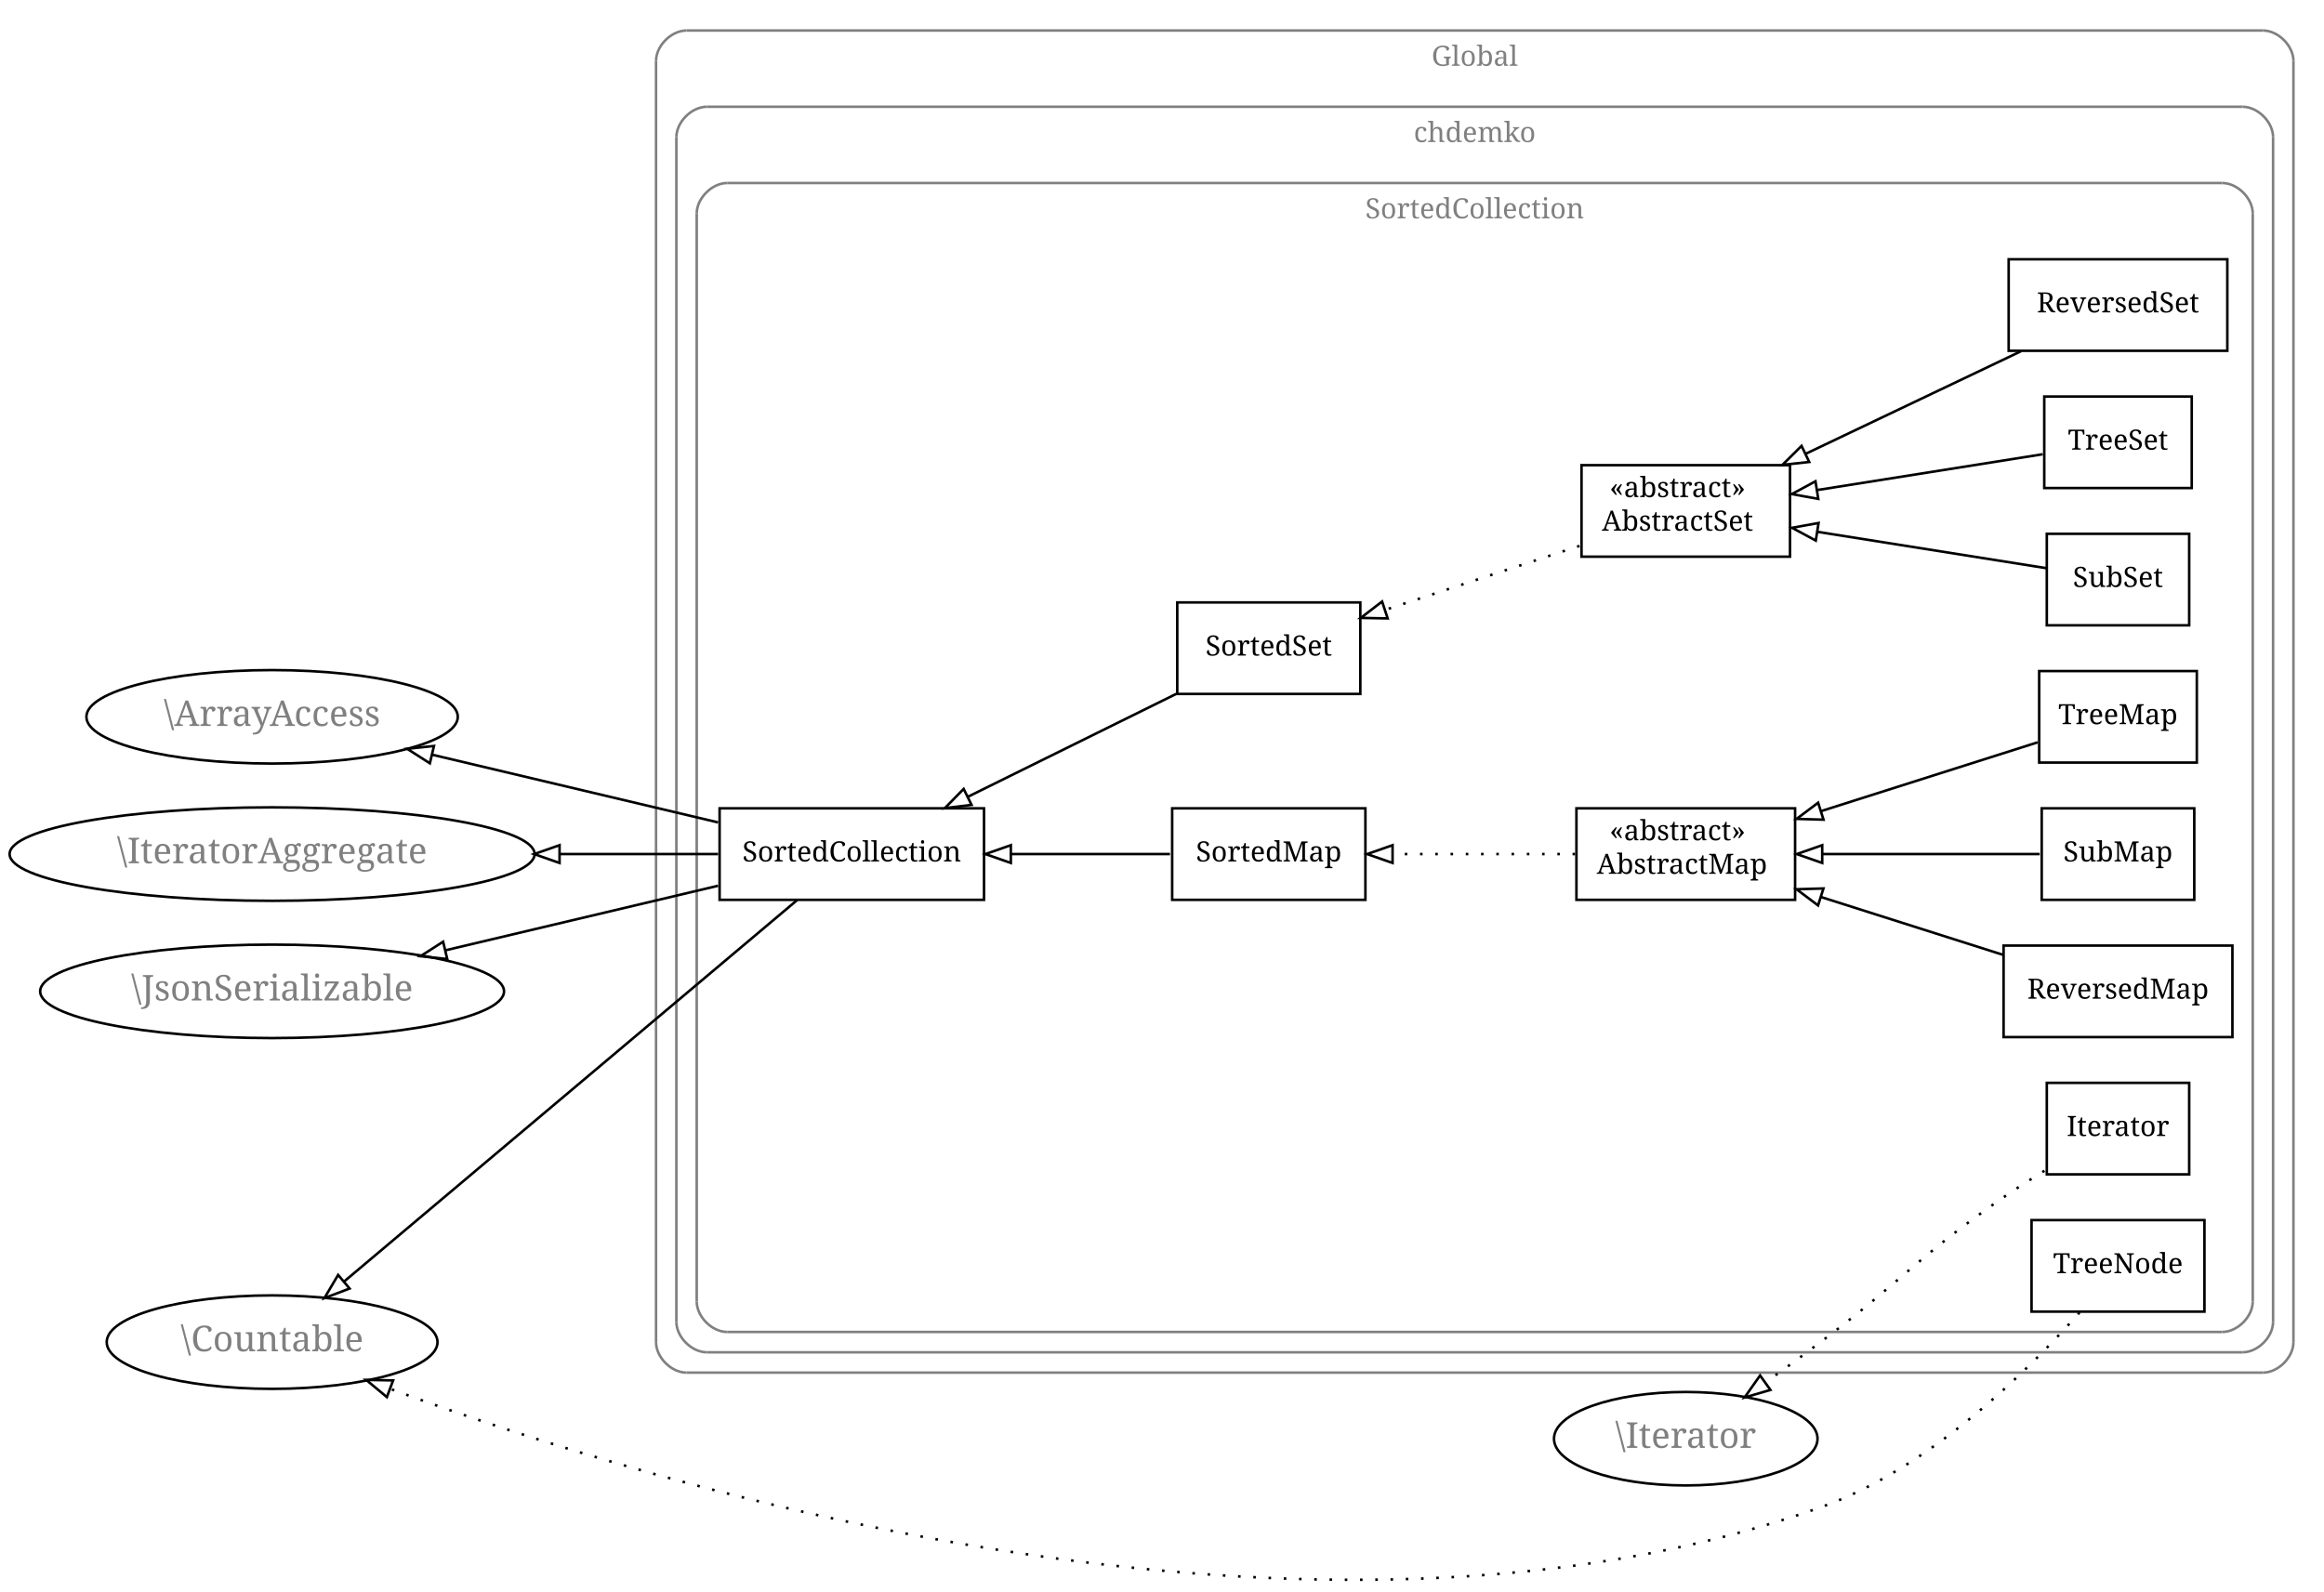
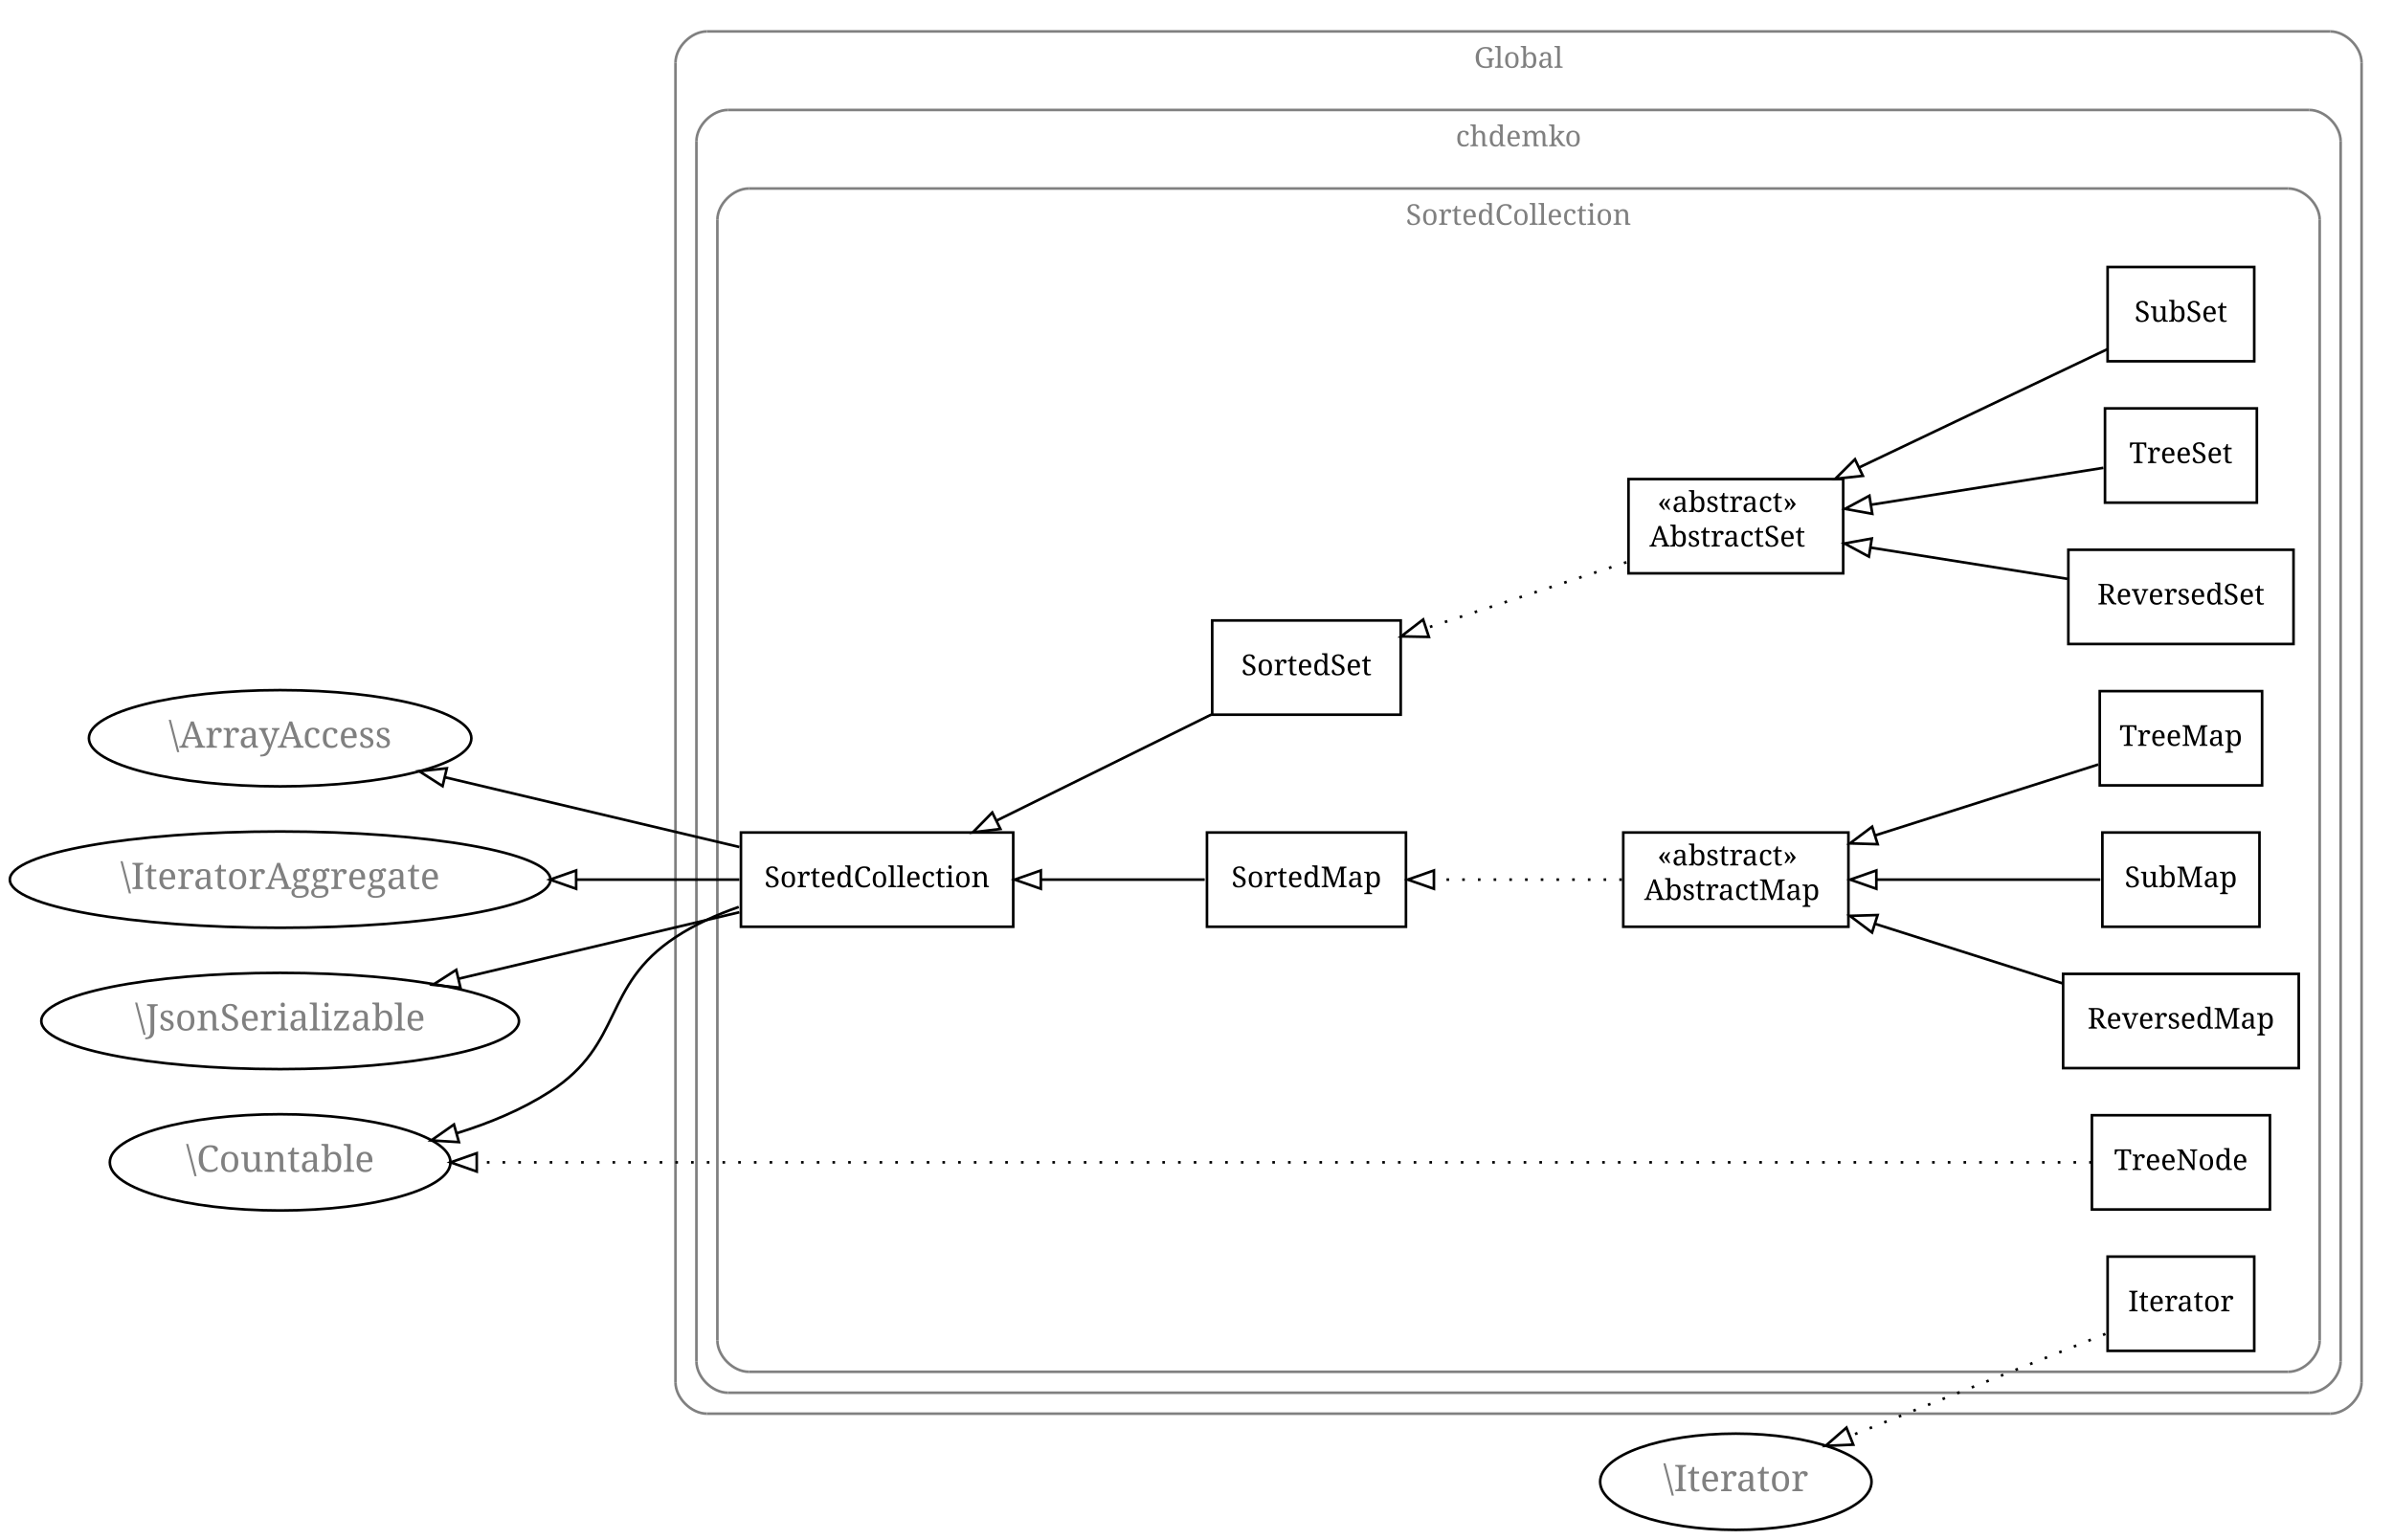
- <svg xmlns="http://www.w3.org/2000/svg" width="914pt" height="626pt" viewBox="0.00 0.00 914.00 626.03">
-   <g id="graph1" class="graph" transform="scale(1 1) rotate(0) translate(4 622.034)">
-     <polygon fill="white" stroke="white" points="-4,5 -4,-622.034 911,-622.034 911,5 -4,5" />
+ <svg xmlns="http://www.w3.org/2000/svg" width="914pt" height="588pt" viewBox="0.00 0.00 914.00 588.00">
+   <g id="graph1" class="graph" transform="scale(1 1) rotate(0) translate(4 584)">
+     <polygon fill="white" stroke="white" points="-4,5 -4,-584 911,-584 911,5 -4,5" />
    <g id="graph2" class="cluster">
-       <polyline fill="none" stroke="gray" points="266,-82.034 886,-82.034 " />
-       <path fill="none" stroke="gray" d="M886,-82.034C892,-82.034 898,-88.034 898,-94.034" />
-       <polyline fill="none" stroke="gray" points="898,-94.034 898,-598.034 " />
-       <path fill="none" stroke="gray" d="M898,-598.034C898,-604.034 892,-610.034 886,-610.034" />
-       <polyline fill="none" stroke="gray" points="886,-610.034 266,-610.034 " />
-       <path fill="none" stroke="gray" d="M266,-610.034C260,-610.034 254,-604.034 254,-598.034" />
-       <polyline fill="none" stroke="gray" points="254,-598.034 254,-94.034 " />
-       <path fill="none" stroke="gray" d="M254,-94.034C254,-88.034 260,-82.034 266,-82.034" />
-       <text text-anchor="middle" x="576" y="-596.134" font-family="Times Roman,serif" font-size="11.00" fill="gray">Global</text>
+       <polyline fill="none" stroke="gray" points="266,-44 886,-44 " />
+       <path fill="none" stroke="gray" d="M886,-44C892,-44 898,-50 898,-56" />
+       <polyline fill="none" stroke="gray" points="898,-56 898,-560 " />
+       <path fill="none" stroke="gray" d="M898,-560C898,-566 892,-572 886,-572" />
+       <polyline fill="none" stroke="gray" points="886,-572 266,-572 " />
+       <path fill="none" stroke="gray" d="M266,-572C260,-572 254,-566 254,-560" />
+       <polyline fill="none" stroke="gray" points="254,-560 254,-56 " />
+       <path fill="none" stroke="gray" d="M254,-56C254,-50 260,-44 266,-44" />
+       <text text-anchor="middle" x="576" y="-558.1" font-family="Times Roman,serif" font-size="11.00" fill="gray">Global</text>
    </g>
    <g id="graph3" class="cluster">
-       <polyline fill="none" stroke="gray" points="274,-90.034 878,-90.034 " />
-       <path fill="none" stroke="gray" d="M878,-90.034C884,-90.034 890,-96.034 890,-102.034" />
-       <polyline fill="none" stroke="gray" points="890,-102.034 890,-568.034 " />
-       <path fill="none" stroke="gray" d="M890,-568.034C890,-574.034 884,-580.034 878,-580.034" />
-       <polyline fill="none" stroke="gray" points="878,-580.034 274,-580.034 " />
-       <path fill="none" stroke="gray" d="M274,-580.034C268,-580.034 262,-574.034 262,-568.034" />
-       <polyline fill="none" stroke="gray" points="262,-568.034 262,-102.034 " />
-       <path fill="none" stroke="gray" d="M262,-102.034C262,-96.034 268,-90.034 274,-90.034" />
-       <text text-anchor="middle" x="576" y="-566.134" font-family="Times Roman,serif" font-size="11.00" fill="gray">chdemko</text>
+       <polyline fill="none" stroke="gray" points="274,-52 878,-52 " />
+       <path fill="none" stroke="gray" d="M878,-52C884,-52 890,-58 890,-64" />
+       <polyline fill="none" stroke="gray" points="890,-64 890,-530 " />
+       <path fill="none" stroke="gray" d="M890,-530C890,-536 884,-542 878,-542" />
+       <polyline fill="none" stroke="gray" points="878,-542 274,-542 " />
+       <path fill="none" stroke="gray" d="M274,-542C268,-542 262,-536 262,-530" />
+       <polyline fill="none" stroke="gray" points="262,-530 262,-64 " />
+       <path fill="none" stroke="gray" d="M262,-64C262,-58 268,-52 274,-52" />
+       <text text-anchor="middle" x="576" y="-528.1" font-family="Times Roman,serif" font-size="11.00" fill="gray">chdemko</text>
    </g>
    <g id="graph4" class="cluster">
-       <polyline fill="none" stroke="gray" points="282,-98.034 870,-98.034 " />
-       <path fill="none" stroke="gray" d="M870,-98.034C876,-98.034 882,-104.034 882,-110.034" />
-       <polyline fill="none" stroke="gray" points="882,-110.034 882,-538.034 " />
-       <path fill="none" stroke="gray" d="M882,-538.034C882,-544.034 876,-550.034 870,-550.034" />
-       <polyline fill="none" stroke="gray" points="870,-550.034 282,-550.034 " />
-       <path fill="none" stroke="gray" d="M282,-550.034C276,-550.034 270,-544.034 270,-538.034" />
-       <polyline fill="none" stroke="gray" points="270,-538.034 270,-110.034 " />
-       <path fill="none" stroke="gray" d="M270,-110.034C270,-104.034 276,-98.034 282,-98.034" />
-       <text text-anchor="middle" x="576" y="-536.134" font-family="Times Roman,serif" font-size="11.00" fill="gray">SortedCollection</text>
+       <polyline fill="none" stroke="gray" points="282,-60 870,-60 " />
+       <path fill="none" stroke="gray" d="M870,-60C876,-60 882,-66 882,-72" />
+       <polyline fill="none" stroke="gray" points="882,-72 882,-500 " />
+       <path fill="none" stroke="gray" d="M882,-500C882,-506 876,-512 870,-512" />
+       <polyline fill="none" stroke="gray" points="870,-512 282,-512 " />
+       <path fill="none" stroke="gray" d="M282,-512C276,-512 270,-506 270,-500" />
+       <polyline fill="none" stroke="gray" points="270,-500 270,-72 " />
+       <path fill="none" stroke="gray" d="M270,-72C270,-66 276,-60 282,-60" />
+       <text text-anchor="middle" x="576" y="-498.1" font-family="Times Roman,serif" font-size="11.00" fill="gray">SortedCollection</text>
    </g>
    <g id="node4" class="node">
-       <polygon fill="none" stroke="black" points="860,-358.034 798,-358.034 798,-322.034 860,-322.034 860,-358.034" />
-       <text text-anchor="middle" x="829" y="-337.134" font-family="Times Roman,serif" font-size="11.00">TreeMap</text>
+       <polygon fill="none" stroke="black" points="857,-482 801,-482 801,-446 857,-446 857,-482" />
+       <text text-anchor="middle" x="829" y="-461.1" font-family="Times Roman,serif" font-size="11.00">SubSet</text>
+     </g>
+     <g id="node11" class="node">
+       <polygon fill="none" stroke="black" points="700,-401 618,-401 618,-365 700,-365 700,-401" />
+       <text text-anchor="start" x="629" y="-388.433" font-family="Times Roman,serif" font-size="11.00">«abstract»</text>
+       <text text-anchor="start" x="626" y="-375.233" font-family="Times Roman,serif" font-size="11.00">AbstractSet</text>
+     </g>
+     <g id="edge5" class="edge">
+       <path fill="none" stroke="black" d="M800.928,-450.624C775.203,-438.367 736.603,-419.976 706.149,-405.465" />
+       <polygon fill="none" stroke="black" points="707.516,-402.239 696.983,-401.098 704.505,-408.559 707.516,-402.239" />
+     </g>
+     <g id="node5" class="node">
+       <polygon fill="none" stroke="black" points="863,-158 795,-158 795,-122 863,-122 863,-158" />
+       <text text-anchor="middle" x="829" y="-137.1" font-family="Times Roman,serif" font-size="11.00">TreeNode</text>
+     </g>
+     <g id="node19" class="node">
+       <ellipse fill="none" stroke="black" cx="103" cy="-140" rx="65.054" ry="18.385" />
+       <text text-anchor="middle" x="103" y="-136.4" font-family="Times Roman,serif" font-size="14.00" fill="gray">\Countable</text>
+     </g>
+     <g id="edge7" class="edge">
+       <path fill="none" stroke="black" stroke-dasharray="1,5" d="M794.957,-140C684.45,-140 333.941,-140 178.492,-140" />
+       <polygon fill="none" stroke="black" points="178.091,-136.5 168.091,-140 178.091,-143.5 178.091,-136.5" />
+     </g>
+     <g id="node6" class="node">
+       <polygon fill="none" stroke="black" points="858,-428 800,-428 800,-392 858,-392 858,-428" />
+       <text text-anchor="middle" x="829" y="-407.1" font-family="Times Roman,serif" font-size="11.00">TreeSet</text>
+     </g>
+     <g id="edge9" class="edge">
+       <path fill="none" stroke="black" d="M799.388,-405.297C774.966,-401.418 739.738,-395.823 710.681,-391.208" />
+       <polygon fill="none" stroke="black" points="711.114,-387.733 700.689,-389.621 710.016,-394.646 711.114,-387.733" />
+     </g>
+     <g id="node7" class="node">
+       <polygon fill="none" stroke="black" points="860,-320 798,-320 798,-284 860,-284 860,-320" />
+       <text text-anchor="middle" x="829" y="-299.1" font-family="Times Roman,serif" font-size="11.00">TreeMap</text>
    </g>
    <g id="node9" class="node">
-       <polygon fill="none" stroke="black" points="702,-304.034 616,-304.034 616,-268.034 702,-268.034 702,-304.034" />
-       <text text-anchor="start" x="629" y="-291.468" font-family="Times Roman,serif" font-size="11.00">«abstract»</text>
-       <text text-anchor="start" x="624" y="-278.268" font-family="Times Roman,serif" font-size="11.00">AbstractMap</text>
+       <polygon fill="none" stroke="black" points="702,-266 616,-266 616,-230 702,-230 702,-266" />
+       <text text-anchor="start" x="629" y="-253.433" font-family="Times Roman,serif" font-size="11.00">«abstract»</text>
+       <text text-anchor="start" x="624" y="-240.233" font-family="Times Roman,serif" font-size="11.00">AbstractMap</text>
    </g>
-     <g id="edge5" class="edge">
-       <path fill="none" stroke="black" d="M797.423,-330.004C773.544,-322.419 740.207,-311.829 712.231,-302.943" />
-       <polygon fill="none" stroke="black" points="713.175,-299.57 702.584,-299.879 711.055,-306.242 713.175,-299.57" />
+     <g id="edge11" class="edge">
+       <path fill="none" stroke="black" d="M797.423,-291.97C773.544,-284.385 740.207,-273.795 712.231,-264.909" />
+       <polygon fill="none" stroke="black" points="713.175,-261.536 702.584,-261.844 711.055,-268.208 713.175,-261.536" />
    </g>
-     <g id="node5" class="node">
-       <polygon fill="none" stroke="black" points="872,-520.034 786,-520.034 786,-484.034 872,-484.034 872,-520.034" />
-       <text text-anchor="middle" x="829" y="-499.134" font-family="Times Roman,serif" font-size="11.00">ReversedSet</text>
+     <g id="node8" class="node">
+       <polygon fill="none" stroke="black" points="859,-266 799,-266 799,-230 859,-230 859,-266" />
+       <text text-anchor="middle" x="829" y="-245.1" font-family="Times Roman,serif" font-size="11.00">SubMap</text>
+     </g>
+     <g id="edge13" class="edge">
+       <path fill="none" stroke="black" d="M798.214,-248C774.439,-248 740.951,-248 712.778,-248" />
+       <polygon fill="none" stroke="black" points="712.666,-244.5 702.666,-248 712.666,-251.5 712.666,-244.5" />
+     </g>
+     <g id="node16" class="node">
+       <polygon fill="none" stroke="black" points="533,-266 457,-266 457,-230 533,-230 533,-266" />
+       <text text-anchor="middle" x="495" y="-245.1" font-family="Times Roman,serif" font-size="11.00">SortedMap</text>
+     </g>
+     <g id="edge15" class="edge">
+       <path fill="none" stroke="black" stroke-dasharray="1,5" d="M615.482,-248C593.428,-248 566.571,-248 543.815,-248" />
+       <polygon fill="none" stroke="black" points="543.681,-244.5 533.681,-248 543.681,-251.5 543.681,-244.5" />
+     </g>
+     <g id="node10" class="node">
+       <polygon fill="none" stroke="black" points="874,-212 784,-212 784,-176 874,-176 874,-212" />
+       <text text-anchor="middle" x="829" y="-191.1" font-family="Times Roman,serif" font-size="11.00">ReversedMap</text>
+     </g>
+     <g id="edge17" class="edge">
+       <path fill="none" stroke="black" d="M783.889,-208.329C761.855,-215.328 735.197,-223.796 712.177,-231.108" />
+       <polygon fill="none" stroke="black" points="711.03,-227.801 702.558,-234.164 713.149,-234.472 711.03,-227.801" />
+     </g>
+     <g id="node14" class="node">
+       <polygon fill="none" stroke="black" points="531,-347 459,-347 459,-311 531,-311 531,-347" />
+       <text text-anchor="middle" x="495" y="-326.1" font-family="Times Roman,serif" font-size="11.00">SortedSet</text>
+     </g>
+     <g id="edge19" class="edge">
+       <path fill="none" stroke="black" stroke-dasharray="1,5" d="M617.192,-369.234C593.837,-361.544 564.704,-351.951 540.743,-344.062" />
+       <polygon fill="none" stroke="black" points="541.755,-340.71 531.162,-340.907 539.565,-347.359 541.755,-340.71" />
    </g>
    <g id="node12" class="node">
-       <polygon fill="none" stroke="black" points="700,-439.034 618,-439.034 618,-403.034 700,-403.034 700,-439.034" />
-       <text text-anchor="start" x="629" y="-426.468" font-family="Times Roman,serif" font-size="11.00">«abstract»</text>
-       <text text-anchor="start" x="626" y="-413.268" font-family="Times Roman,serif" font-size="11.00">AbstractSet</text>
+       <polygon fill="none" stroke="black" points="857,-104 801,-104 801,-68 857,-68 857,-104" />
+       <text text-anchor="middle" x="829" y="-83.1" font-family="Times Roman,serif" font-size="11.00">Iterator</text>
    </g>
-     <g id="edge7" class="edge">
-       <path fill="none" stroke="black" d="M790.849,-483.856C765.804,-471.923 732.868,-456.23 706.18,-443.514" />
-       <polygon fill="none" stroke="black" points="707.557,-440.293 697.024,-439.151 704.546,-446.613 707.557,-440.293" />
+     <g id="node27" class="node">
+       <ellipse fill="none" stroke="black" cx="659" cy="-18" rx="51.828" ry="18.385" />
+       <text text-anchor="middle" x="659" y="-14.4" font-family="Times Roman,serif" font-size="14.00" fill="gray">\Iterator</text>
    </g>
-     <g id="node6" class="node">
-       <polygon fill="none" stroke="black" points="857,-196.034 801,-196.034 801,-160.034 857,-160.034 857,-196.034" />
-       <text text-anchor="middle" x="829" y="-175.134" font-family="Times Roman,serif" font-size="11.00">Iterator</text>
+     <g id="edge21" class="edge">
+       <path fill="none" stroke="black" stroke-dasharray="1,5" d="M800.162,-74.465C773.492,-63.797 733.472,-47.789 702.846,-35.538" />
+       <polygon fill="none" stroke="black" points="703.846,-32.169 693.261,-31.705 701.246,-38.668 703.846,-32.169" />
    </g>
-     <g id="node20" class="node">
-       <ellipse fill="none" stroke="black" cx="659" cy="-56.034" rx="51.828" ry="18.385" />
-       <text text-anchor="middle" x="659" y="-52.434" font-family="Times Roman,serif" font-size="14.00" fill="gray">\Iterator</text>
+     <g id="node13" class="node">
+       <polygon fill="none" stroke="black" points="872,-374 786,-374 786,-338 872,-338 872,-374" />
+       <text text-anchor="middle" x="829" y="-353.1" font-family="Times Roman,serif" font-size="11.00">ReversedSet</text>
    </g>
-     <g id="edge9" class="edge">
-       <path fill="none" stroke="black" stroke-dasharray="1,5" d="M800.083,-161.439C794.659,-158.115 789.096,-154.558 784,-151.034 750.431,-127.82 744.594,-118.599 712,-94.034 705.046,-88.793 697.487,-83.272 690.314,-78.112" />
-       <polygon fill="none" stroke="black" points="692.301,-75.229 682.131,-72.258 688.228,-80.922 692.301,-75.229" />
-     </g>
-     <g id="node7" class="node">
-       <polygon fill="none" stroke="black" points="858,-466.034 800,-466.034 800,-430.034 858,-430.034 858,-466.034" />
-       <text text-anchor="middle" x="829" y="-445.134" font-family="Times Roman,serif" font-size="11.00">TreeSet</text>
-     </g>
-     <g id="edge11" class="edge">
-       <path fill="none" stroke="black" d="M799.388,-443.331C774.966,-439.452 739.738,-433.857 710.681,-429.242" />
-       <polygon fill="none" stroke="black" points="711.114,-425.767 700.689,-427.655 710.016,-432.681 711.114,-425.767" />
-     </g>
-     <g id="node8" class="node">
-       <polygon fill="none" stroke="black" points="863,-142.034 795,-142.034 795,-106.034 863,-106.034 863,-142.034" />
-       <text text-anchor="middle" x="829" y="-121.134" font-family="Times Roman,serif" font-size="11.00">TreeNode</text>
-     </g>
-     <g id="node23" class="node">
-       <ellipse fill="none" stroke="black" cx="103" cy="-94.034" rx="65.054" ry="18.385" />
-       <text text-anchor="middle" x="103" y="-90.434" font-family="Times Roman,serif" font-size="14.00" fill="gray">\Countable</text>
-     </g>
-     <g id="edge13" class="edge">
-       <path fill="none" stroke="black" stroke-dasharray="1,5" d="M813.884,-105.724C793.538,-82.676 754.906,-44.26 712,-29.034 512.024,41.929 253.747,-37.245 149.588,-75.603" />
-       <polygon fill="none" stroke="black" points="148.142,-72.406 139.996,-79.181 150.589,-78.965 148.142,-72.406" />
+     <g id="edge23" class="edge">
+       <path fill="none" stroke="black" d="M785.662,-362.883C762.766,-366.52 734.511,-371.007 710.502,-374.82" />
+       <polygon fill="none" stroke="black" points="709.827,-371.383 700.5,-376.409 710.925,-378.297 709.827,-371.383" />
    </g>
    <g id="node15" class="node">
-       <polygon fill="none" stroke="black" points="533,-304.034 457,-304.034 457,-268.034 533,-268.034 533,-304.034" />
-       <text text-anchor="middle" x="495" y="-283.134" font-family="Times Roman,serif" font-size="11.00">SortedMap</text>
-     </g>
-     <g id="edge15" class="edge">
-       <path fill="none" stroke="black" stroke-dasharray="1,5" d="M615.482,-286.034C593.428,-286.034 566.571,-286.034 543.815,-286.034" />
-       <polygon fill="none" stroke="black" points="543.681,-282.534 533.681,-286.034 543.681,-289.534 543.681,-282.534" />
-     </g>
-     <g id="node10" class="node">
-       <polygon fill="none" stroke="black" points="859,-304.034 799,-304.034 799,-268.034 859,-268.034 859,-304.034" />
-       <text text-anchor="middle" x="829" y="-283.134" font-family="Times Roman,serif" font-size="11.00">SubMap</text>
-     </g>
-     <g id="edge17" class="edge">
-       <path fill="none" stroke="black" d="M798.214,-286.034C774.439,-286.034 740.951,-286.034 712.778,-286.034" />
-       <polygon fill="none" stroke="black" points="712.666,-282.534 702.666,-286.034 712.666,-289.534 712.666,-282.534" />
-     </g>
-     <g id="node11" class="node">
-       <polygon fill="none" stroke="black" points="874,-250.034 784,-250.034 784,-214.034 874,-214.034 874,-250.034" />
-       <text text-anchor="middle" x="829" y="-229.134" font-family="Times Roman,serif" font-size="11.00">ReversedMap</text>
-     </g>
-     <g id="edge19" class="edge">
-       <path fill="none" stroke="black" d="M783.889,-246.363C761.855,-253.362 735.197,-261.831 712.177,-269.143" />
-       <polygon fill="none" stroke="black" points="711.03,-265.835 702.558,-272.198 713.149,-272.506 711.03,-265.835" />
-     </g>
-     <g id="node14" class="node">
-       <polygon fill="none" stroke="black" points="531,-385.034 459,-385.034 459,-349.034 531,-349.034 531,-385.034" />
-       <text text-anchor="middle" x="495" y="-364.134" font-family="Times Roman,serif" font-size="11.00">SortedSet</text>
-     </g>
-     <g id="edge21" class="edge">
-       <path fill="none" stroke="black" stroke-dasharray="1,5" d="M617.192,-407.268C593.837,-399.578 564.704,-389.985 540.743,-382.096" />
-       <polygon fill="none" stroke="black" points="541.755,-378.744 531.162,-378.941 539.565,-385.393 541.755,-378.744" />
-     </g>
-     <g id="node13" class="node">
-       <polygon fill="none" stroke="black" points="857,-412.034 801,-412.034 801,-376.034 857,-376.034 857,-412.034" />
-       <text text-anchor="middle" x="829" y="-391.134" font-family="Times Roman,serif" font-size="11.00">SubSet</text>
-     </g>
-     <g id="edge23" class="edge">
-       <path fill="none" stroke="black" d="M800.928,-398.493C776.548,-402.365 740.604,-408.074 710.99,-412.777" />
-       <polygon fill="none" stroke="black" points="710.135,-409.369 700.808,-414.394 711.233,-416.282 710.135,-409.369" />
-     </g>
-     <g id="node16" class="node">
-       <polygon fill="none" stroke="black" points="383,-304.034 279,-304.034 279,-268.034 383,-268.034 383,-304.034" />
-       <text text-anchor="middle" x="331" y="-283.134" font-family="Times Roman,serif" font-size="11.00">SortedCollection</text>
+       <polygon fill="none" stroke="black" points="383,-266 279,-266 279,-230 383,-230 383,-266" />
+       <text text-anchor="middle" x="331" y="-245.1" font-family="Times Roman,serif" font-size="11.00">SortedCollection</text>
    </g>
    <g id="edge25" class="edge">
-       <path fill="none" stroke="black" d="M458.603,-349.058C434.482,-337.144 402.642,-321.418 376.802,-308.656" />
-       <polygon fill="none" stroke="black" points="378.094,-305.391 367.578,-304.1 374.994,-311.667 378.094,-305.391" />
+       <path fill="none" stroke="black" d="M458.603,-311.023C434.482,-299.11 402.642,-283.384 376.802,-270.622" />
+       <polygon fill="none" stroke="black" points="378.094,-267.356 367.578,-266.066 374.994,-273.633 378.094,-267.356" />
+     </g>
+     <g id="edge29" class="edge">
+       <path fill="none" stroke="black" d="M278.162,-237.564C269.688,-234.604 261.312,-230.823 254,-226 225.781,-207.388 234.421,-185.302 206,-167 195.33,-160.129 182.976,-155.002 170.609,-151.177" />
+       <polygon fill="none" stroke="black" points="171.294,-147.734 160.719,-148.38 169.389,-154.47 171.294,-147.734" />
+     </g>
+     <g id="node31" class="node">
+       <ellipse fill="none" stroke="black" cx="103" cy="-302" rx="73.039" ry="18.385" />
+       <text text-anchor="middle" x="103" y="-298.4" font-family="Times Roman,serif" font-size="14.00" fill="gray">\ArrayAccess</text>
    </g>
    <g id="edge27" class="edge">
-       <path fill="none" stroke="black" d="M456.134,-286.034C437.494,-286.034 414.695,-286.034 393.69,-286.034" />
-       <polygon fill="none" stroke="black" points="393.548,-282.534 383.548,-286.034 393.548,-289.534 393.548,-282.534" />
+       <path fill="none" stroke="black" d="M278.406,-260.456C244.867,-268.4 201.222,-278.737 165.859,-287.112" />
+       <polygon fill="none" stroke="black" points="165.043,-283.709 156.119,-289.419 166.657,-290.52 165.043,-283.709" />
+     </g>
+     <g id="node34" class="node">
+       <ellipse fill="none" stroke="black" cx="103" cy="-248" rx="103.238" ry="18.385" />
+       <text text-anchor="middle" x="103" y="-244.4" font-family="Times Roman,serif" font-size="14.00" fill="gray">\IteratorAggregate</text>
    </g>
    <g id="edge31" class="edge">
-       <path fill="none" stroke="black" d="M309.55,-267.971C268.243,-233.186 177.657,-156.903 131.401,-117.951" />
-       <polygon fill="none" stroke="black" points="133.472,-115.119 123.569,-111.355 128.963,-120.474 133.472,-115.119" />
+       <path fill="none" stroke="black" d="M278.406,-248C259.703,-248 237.856,-248 216.055,-248" />
+       <polygon fill="none" stroke="black" points="216.054,-244.5 206.054,-248 216.054,-251.5 216.054,-244.5" />
    </g>
-     <g id="node32" class="node">
-       <ellipse fill="none" stroke="black" cx="103" cy="-340.034" rx="73.039" ry="18.385" />
-       <text text-anchor="middle" x="103" y="-336.434" font-family="Times Roman,serif" font-size="14.00" fill="gray">\ArrayAccess</text>
-     </g>
-     <g id="edge29" class="edge">
-       <path fill="none" stroke="black" d="M278.406,-298.491C244.867,-306.434 201.222,-316.771 165.859,-325.147" />
-       <polygon fill="none" stroke="black" points="165.043,-321.743 156.119,-327.453 166.657,-328.554 165.043,-321.743" />
-     </g>
-     <g id="node35" class="node">
-       <ellipse fill="none" stroke="black" cx="103" cy="-286.034" rx="103.238" ry="18.385" />
-       <text text-anchor="middle" x="103" y="-282.434" font-family="Times Roman,serif" font-size="14.00" fill="gray">\IteratorAggregate</text>
+     <g id="node36" class="node">
+       <ellipse fill="none" stroke="black" cx="103" cy="-194" rx="91.217" ry="18.385" />
+       <text text-anchor="middle" x="103" y="-190.4" font-family="Times Roman,serif" font-size="14.00" fill="gray">\JsonSerializable</text>
    </g>
    <g id="edge33" class="edge">
-       <path fill="none" stroke="black" d="M278.406,-286.034C259.703,-286.034 237.856,-286.034 216.055,-286.034" />
-       <polygon fill="none" stroke="black" points="216.054,-282.534 206.054,-286.034 216.054,-289.534 216.054,-282.534" />
-     </g>
-     <g id="node37" class="node">
-       <ellipse fill="none" stroke="black" cx="103" cy="-232.034" rx="91.217" ry="18.385" />
-       <text text-anchor="middle" x="103" y="-228.434" font-family="Times Roman,serif" font-size="14.00" fill="gray">\JsonSerializable</text>
+       <path fill="none" stroke="black" d="M278.406,-235.544C246.567,-228.003 205.619,-218.304 171.296,-210.175" />
+       <polygon fill="none" stroke="black" points="171.877,-206.716 161.34,-207.817 170.264,-213.528 171.877,-206.716" />
    </g>
    <g id="edge35" class="edge">
-       <path fill="none" stroke="black" d="M278.406,-273.578C246.567,-266.037 205.619,-256.339 171.296,-248.209" />
-       <polygon fill="none" stroke="black" points="171.877,-244.75 161.34,-245.852 170.264,-251.562 171.877,-244.75" />
+       <path fill="none" stroke="black" d="M456.134,-248C437.494,-248 414.695,-248 393.69,-248" />
+       <polygon fill="none" stroke="black" points="393.548,-244.5 383.548,-248 393.548,-251.5 393.548,-244.5" />
    </g>
  </g>
</svg>
